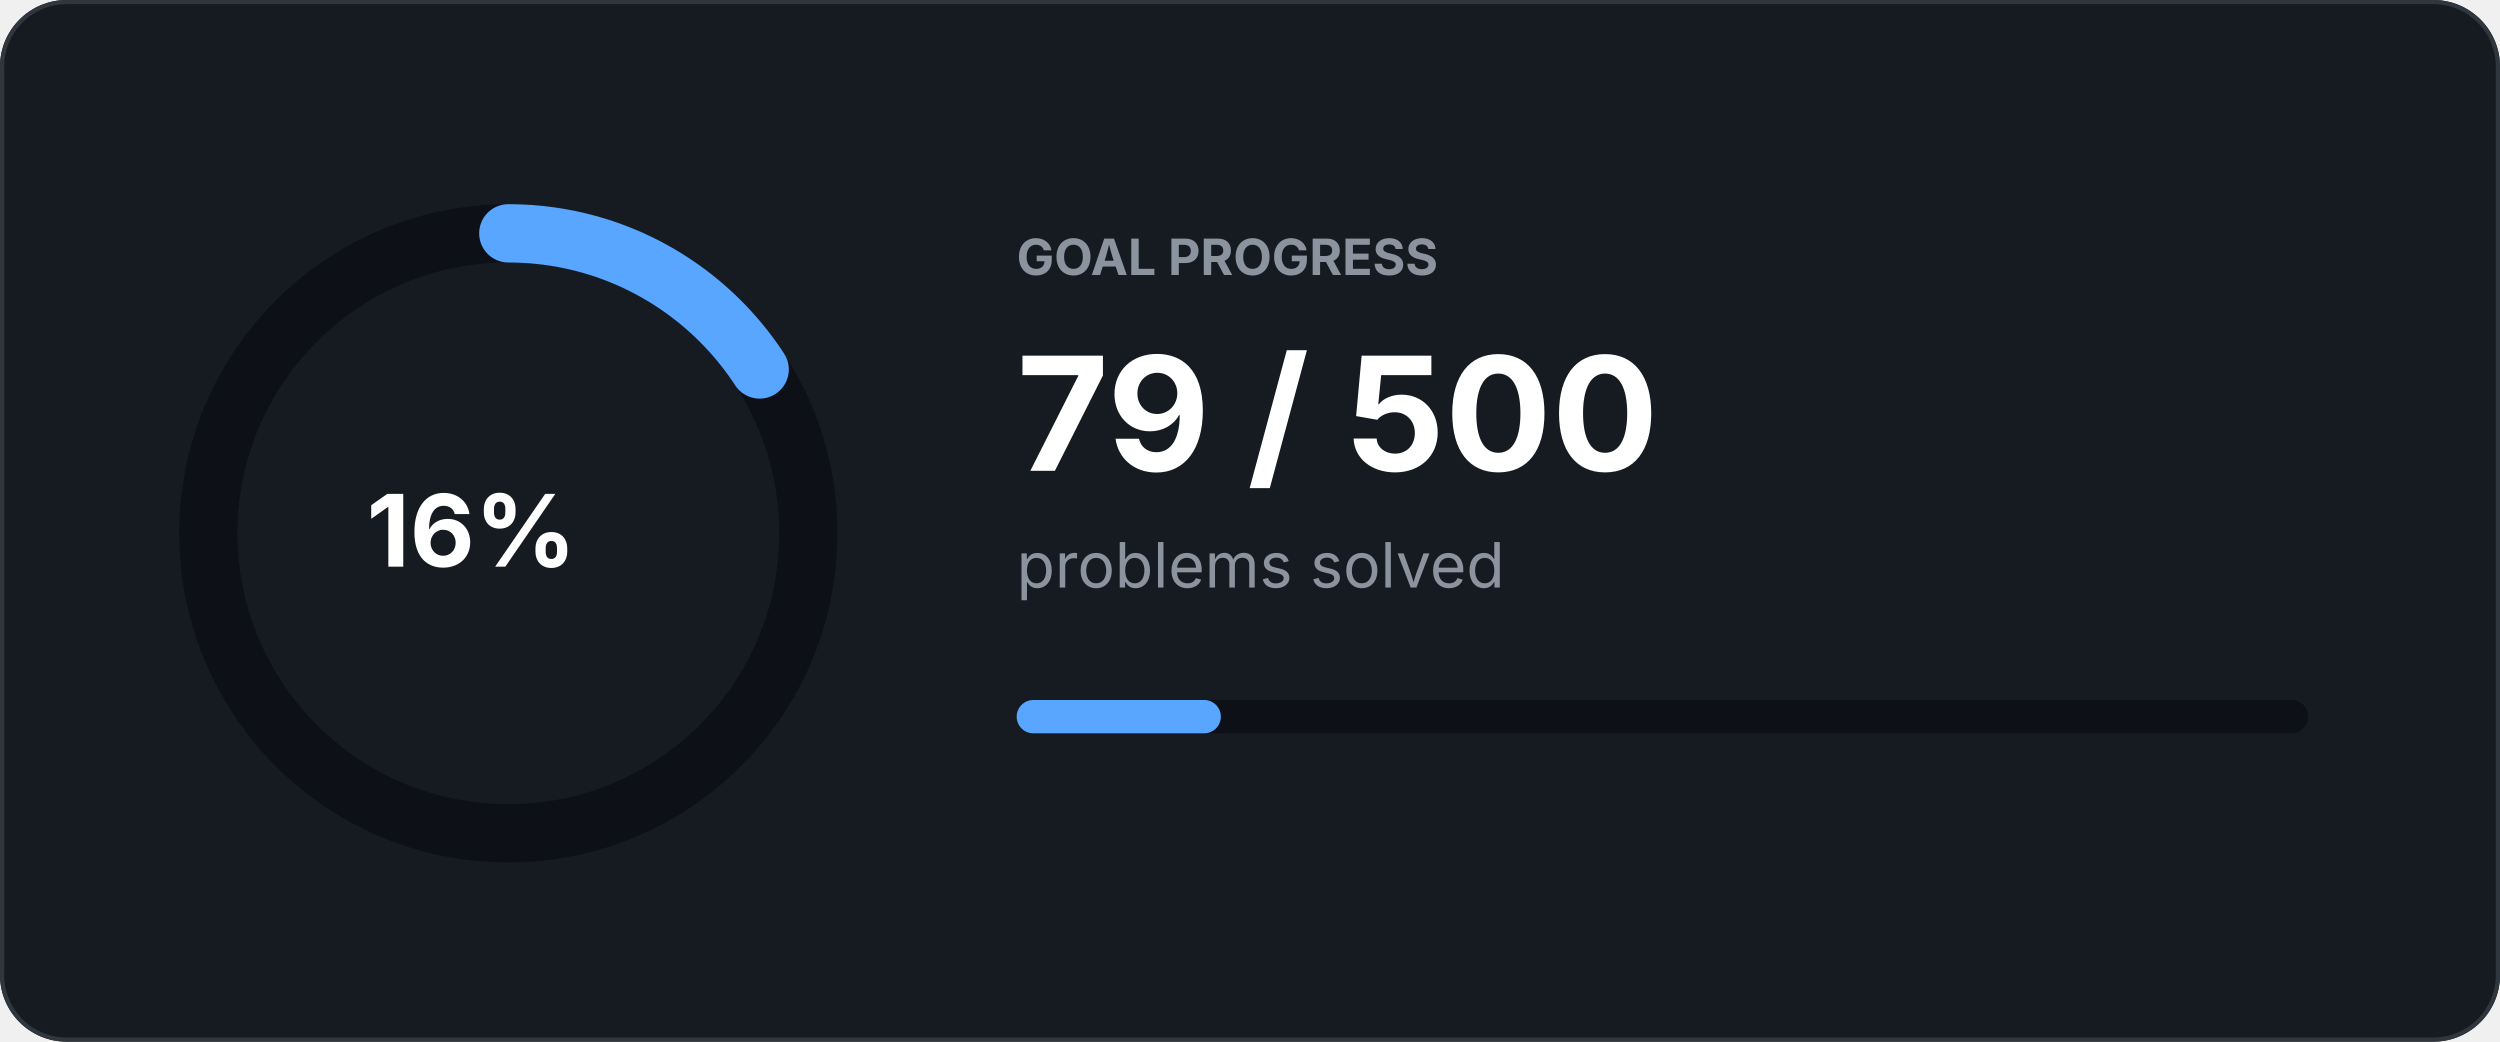
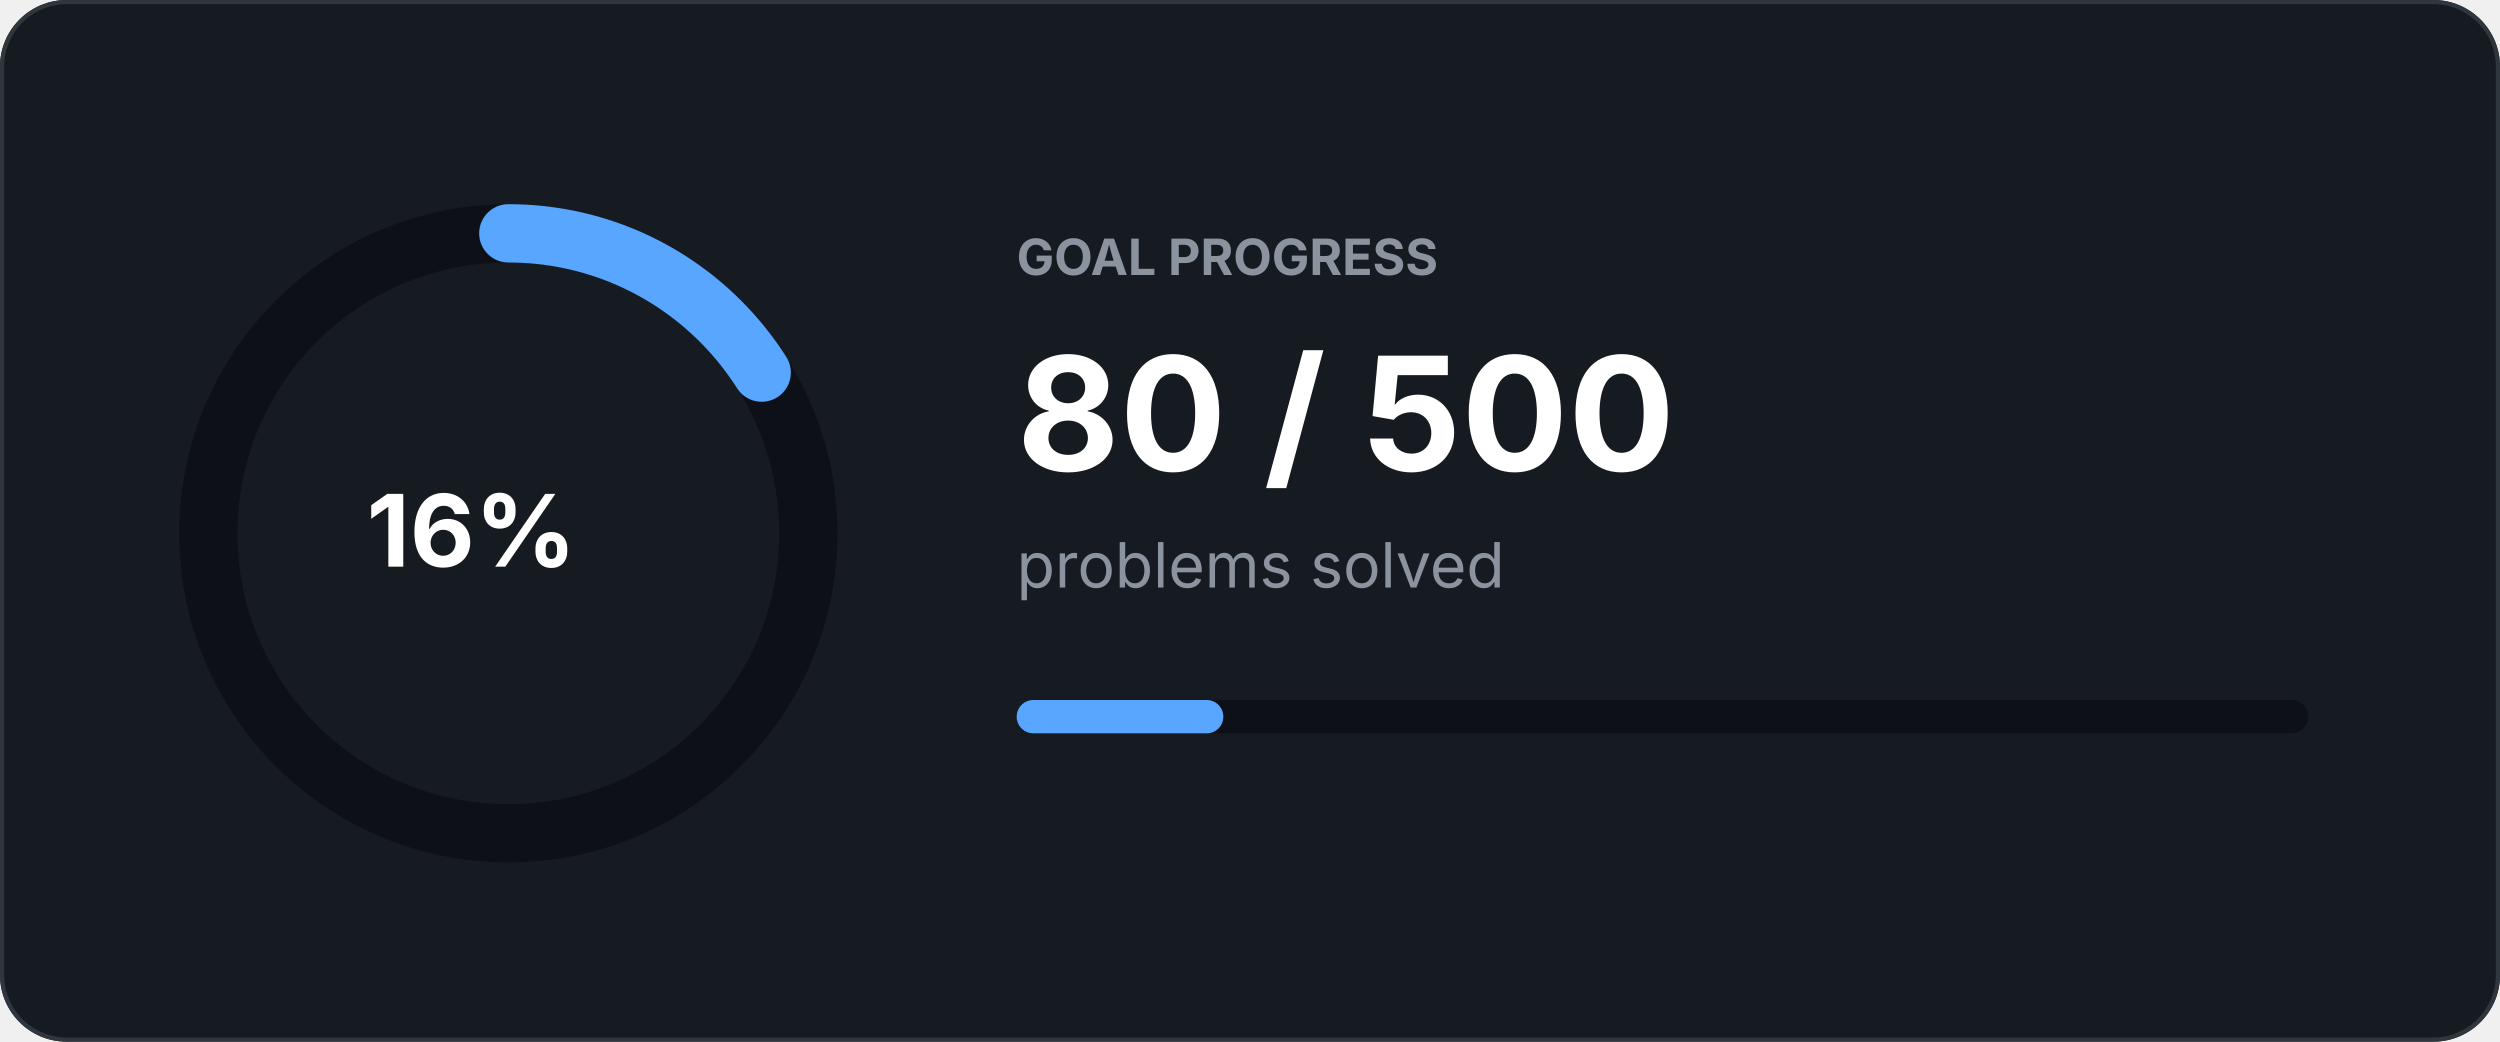
<svg xmlns="http://www.w3.org/2000/svg" width="600" height="250" viewBox="0 0 600 250">
  <rect width="100%" height="100%" rx="16" fill="#161B22" />
  <rect x="0.5" y="0.5" width="599" height="249" rx="15.5" fill="none" stroke="#30363D" />
  <circle cx="122" cy="128" r="72" fill="none" stroke="#0D1117" stroke-width="14" />
-   <circle cx="122" cy="128" r="72" fill="none" stroke="#58A6FF" stroke-width="14" stroke-linecap="round" transform="rotate(-90 122 128)" stroke-dasharray="71.5 452.4" />
+   <circle cx="122" cy="128" r="72" fill="none" stroke="#58A6FF" stroke-width="14" stroke-linecap="round" transform="rotate(-90 122 128)" stroke-dasharray="72.4 452.4" />
  <text x="88" y="136" fill="#FFFFFF" font-family="-apple-system,BlinkMacSystemFont,Segoe UI,sans-serif" font-size="24" font-weight="700">16%</text>
  <text x="244" y="66" fill="#8B949E" font-family="-apple-system,BlinkMacSystemFont,Segoe UI,sans-serif" font-size="12" font-weight="700">GOAL PROGRESS</text>
-   <text x="244" y="113" fill="#FFFFFF" font-family="-apple-system,BlinkMacSystemFont,Segoe UI,sans-serif" font-size="38" font-weight="700">79 / 500</text>
+   <text x="244" y="113" fill="#FFFFFF" font-family="-apple-system,BlinkMacSystemFont,Segoe UI,sans-serif" font-size="38" font-weight="700">80 / 500</text>
  <text x="244" y="141" fill="#8B949E" font-family="-apple-system,BlinkMacSystemFont,Segoe UI,sans-serif" font-size="15" font-weight="400">problems solved</text>
  <rect x="244" y="168" width="310" height="8" rx="4" fill="#0D1117" />
-   <rect x="244" y="168" width="49.0" height="8" rx="4" fill="#58A6FF" />
+   <rect x="244" y="168" width="49.6" height="8" rx="4" fill="#58A6FF" />
</svg>
